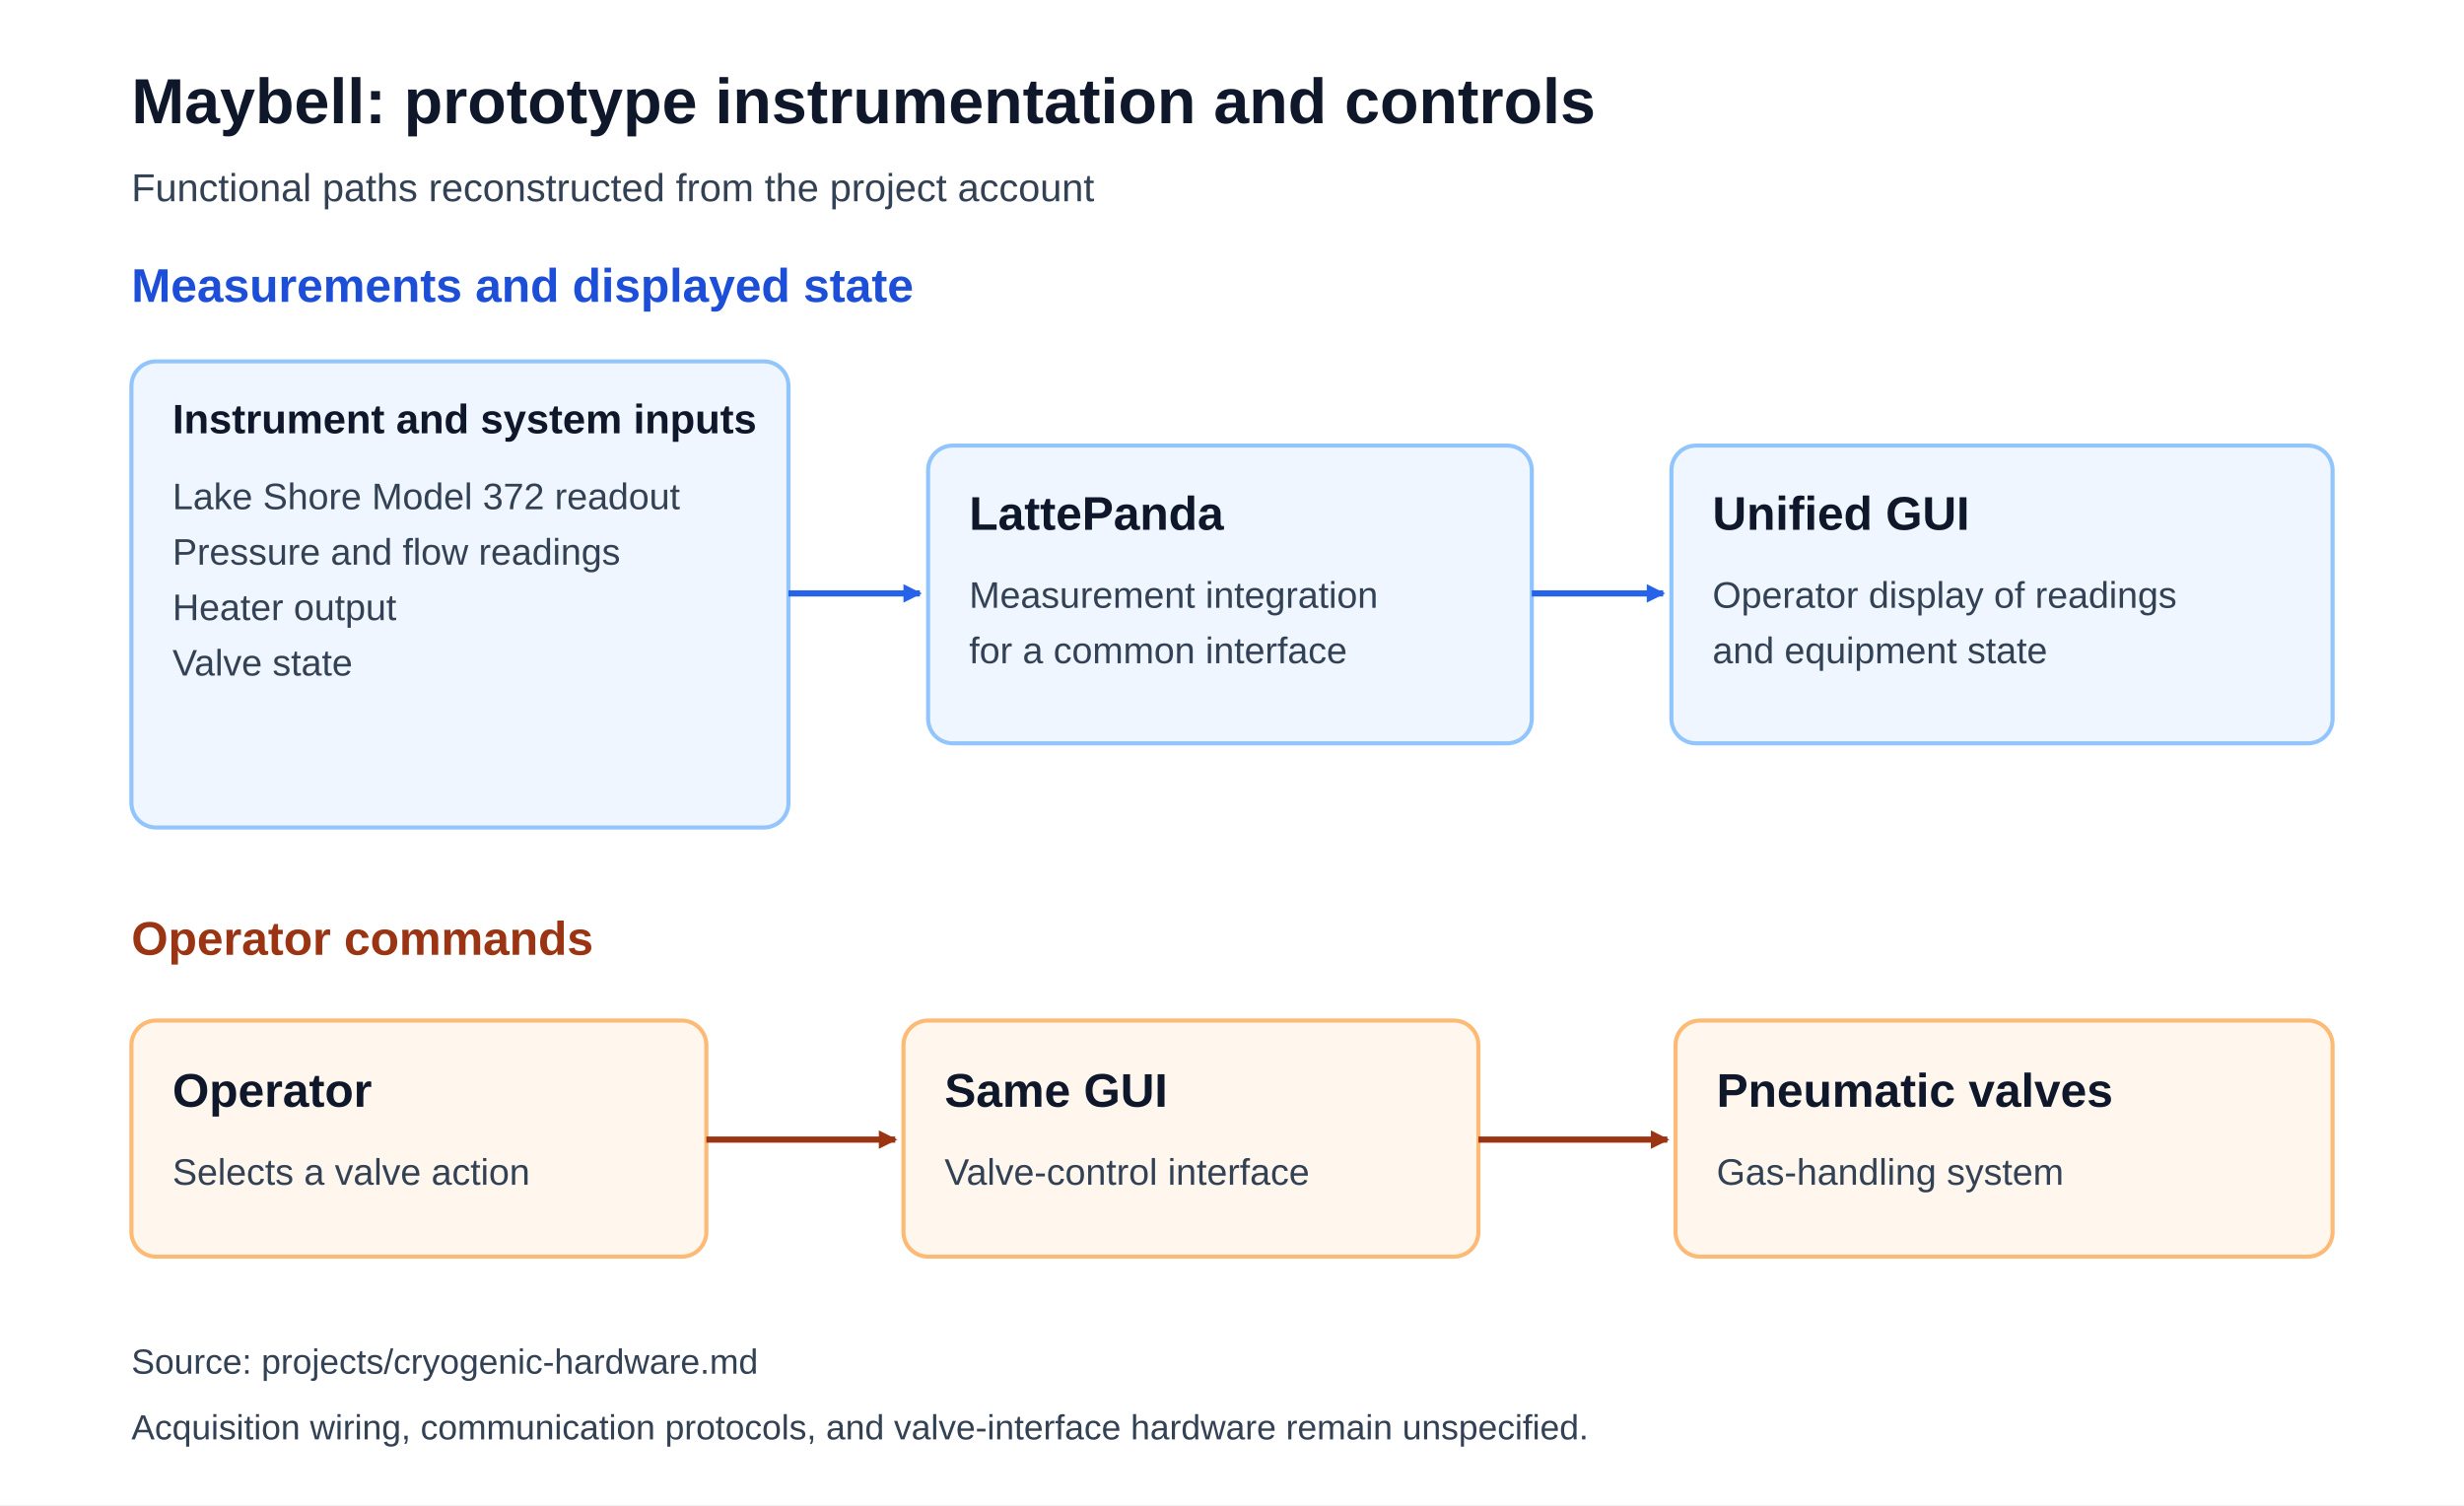
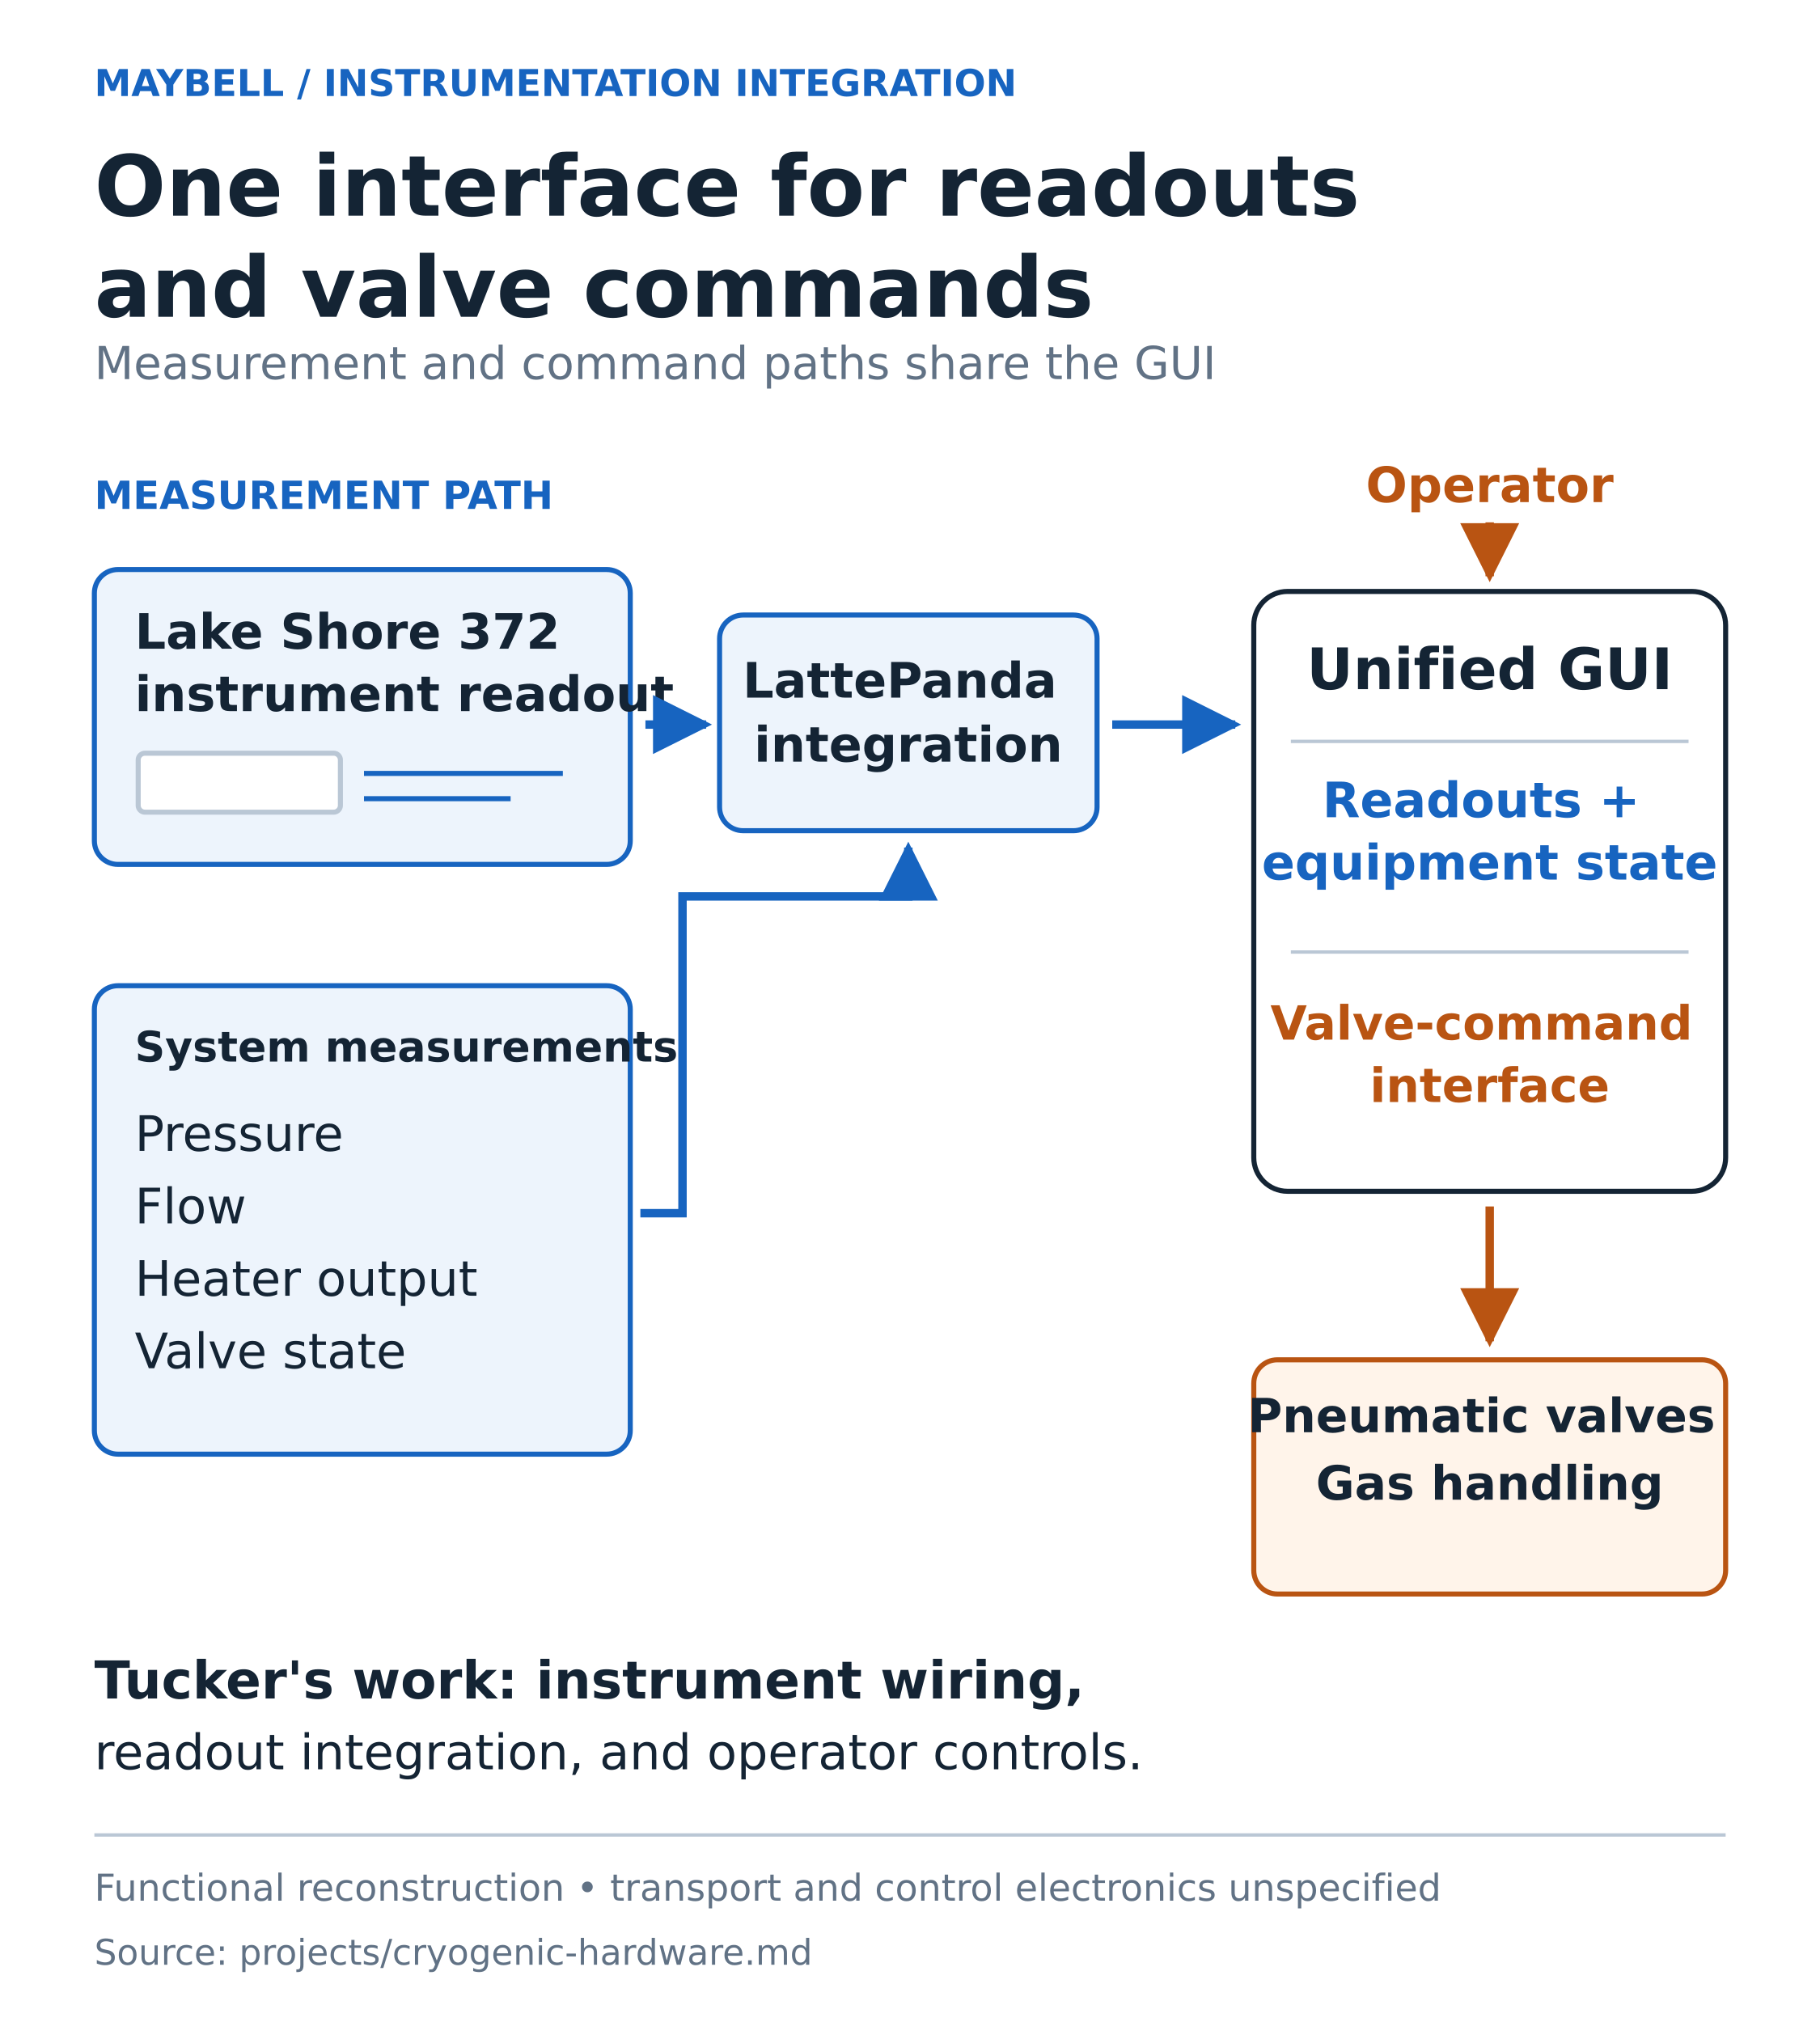
- <svg xmlns="http://www.w3.org/2000/svg" width="1200" height="733" viewBox="0 0 1200 733" role="img" aria-labelledby="title desc">
+ <svg xmlns="http://www.w3.org/2000/svg" width="1080" height="1200" viewBox="0 0 1080 1200" role="img" aria-labelledby="title desc">
  <defs>
-     <marker id="measure" markerWidth="9" markerHeight="9" refX="8" refY="4.5" orient="auto" markerUnits="userSpaceOnUse">
-       <path d="M0,0 L9,4.5 L0,9 Z" fill="#2563eb" />
+     <marker id="blue" viewBox="0 0 10 10" refX="9" refY="5" markerWidth="7" markerHeight="7" orient="auto-start-reverse">
+       <path d="M 0 0 L 10 5 L 0 10 z" fill="#1764C0" />
    </marker>
-     <marker id="command" markerWidth="9" markerHeight="9" refX="8" refY="4.5" orient="auto" markerUnits="userSpaceOnUse">
-       <path d="M0,0 L9,4.5 L0,9 Z" fill="#9a3412" />
+     <marker id="orange" viewBox="0 0 10 10" refX="9" refY="5" markerWidth="7" markerHeight="7" orient="auto-start-reverse">
+       <path d="M 0 0 L 10 5 L 0 10 z" fill="#B95412" />
    </marker>
  </defs>
-   <rect width="1200" height="733" fill="white" />
-   <g font-family="Arial, Helvetica, sans-serif">
-     <text x="64" y="60" font-size="31" font-weight="700" fill="#0f172a">Maybell: prototype instrumentation and controls</text>
-     <text x="64" y="98" font-size="19" font-weight="400" fill="#334155">Functional paths reconstructed from the project account</text>
-     <text x="64" y="147" font-size="23" font-weight="700" fill="#1d4ed8">Measurements and displayed state</text>
-     <rect x="64" y="176" width="320" height="227" rx="12" fill="#eff6ff" stroke="#93c5fd" stroke-width="2" />
-     <text x="84" y="211" font-size="20" font-weight="700" fill="#0f172a">Instrument and system inputs</text>
-     <text x="84" y="248" font-size="18" font-weight="400" fill="#334155">Lake Shore Model 372 readout</text>
-     <text x="84" y="275" font-size="18" font-weight="400" fill="#334155">Pressure and flow readings</text>
-     <text x="84" y="302" font-size="18" font-weight="400" fill="#334155">Heater output</text>
-     <text x="84" y="329" font-size="18" font-weight="400" fill="#334155">Valve state</text>
-     <rect x="452" y="217" width="294" height="145" rx="12" fill="#eff6ff" stroke="#93c5fd" stroke-width="2" />
-     <text x="472" y="258" font-size="23" font-weight="700" fill="#0f172a">LattePanda</text>
-     <text x="472" y="296" font-size="18" font-weight="400" fill="#334155">Measurement integration</text>
-     <text x="472" y="323" font-size="18" font-weight="400" fill="#334155">for a common interface</text>
-     <rect x="814" y="217" width="322" height="145" rx="12" fill="#eff6ff" stroke="#93c5fd" stroke-width="2" />
-     <text x="834" y="258" font-size="23" font-weight="700" fill="#0f172a">Unified GUI</text>
-     <text x="834" y="296" font-size="18" font-weight="400" fill="#334155">Operator display of readings</text>
-     <text x="834" y="323" font-size="18" font-weight="400" fill="#334155">and equipment state</text>
-     <path d="M384 289 H448" fill="none" stroke="#2563eb" stroke-width="3" marker-end="url(#measure)" />
-     <path d="M746 289 H810" fill="none" stroke="#2563eb" stroke-width="3" marker-end="url(#measure)" />
-     <text x="64" y="465" font-size="23" font-weight="700" fill="#9a3412">Operator commands</text>
-     <rect x="64" y="497" width="280" height="115" rx="12" fill="#fff7ed" stroke="#fdba74" stroke-width="2" />
-     <text x="84" y="539" font-size="23" font-weight="700" fill="#0f172a">Operator</text>
-     <text x="84" y="577" font-size="18" font-weight="400" fill="#334155">Selects a valve action</text>
-     <rect x="440" y="497" width="280" height="115" rx="12" fill="#fff7ed" stroke="#fdba74" stroke-width="2" />
-     <text x="460" y="539" font-size="23" font-weight="700" fill="#0f172a">Same GUI</text>
-     <text x="460" y="577" font-size="18" font-weight="400" fill="#334155">Valve-control interface</text>
-     <rect x="816" y="497" width="320" height="115" rx="12" fill="#fff7ed" stroke="#fdba74" stroke-width="2" />
-     <text x="836" y="539" font-size="23" font-weight="700" fill="#0f172a">Pneumatic valves</text>
-     <text x="836" y="577" font-size="18" font-weight="400" fill="#334155">Gas-handling system</text>
-     <path d="M344 555 H436" fill="none" stroke="#9a3412" stroke-width="3" marker-end="url(#command)" />
-     <path d="M720 555 H812" fill="none" stroke="#9a3412" stroke-width="3" marker-end="url(#command)" />
-     <text x="64" y="669" font-size="17" font-weight="400" fill="#334155">Source: projects/cryogenic-hardware.md</text>
-     <text x="64" y="701" font-size="17" font-weight="400" fill="#334155">Acquisition wiring, communication protocols, and valve-interface hardware remain unspecified.</text>
+   <rect width="1080" height="1200" fill="#FFFFFF" />
+   <g font-family="DejaVu Sans, Arial, sans-serif">
+     <text x="56" y="57" fill="#1764C0" font-size="22" font-weight="700" text-anchor="start">
+       <tspan x="56" dy="0">MAYBELL / INSTRUMENTATION INTEGRATION</tspan>
+     </text>
+     <text x="56" y="128" fill="#142434" font-size="50" font-weight="700" text-anchor="start">
+       <tspan x="56" dy="0">One interface for readouts</tspan>
+       <tspan x="56" dy="60">and valve commands</tspan>
+     </text>
+     <text x="56" y="225" fill="#617285" font-size="27" font-weight="400" text-anchor="start">
+       <tspan x="56" dy="0">Measurement and command paths share the GUI</tspan>
+     </text>
+     <text x="56" y="302" fill="#1764C0" font-size="23" font-weight="700" text-anchor="start">
+       <tspan x="56" dy="0">MEASUREMENT PATH</tspan>
+     </text>
+     <rect x="56" y="338" width="318" height="175" rx="14" fill="#EDF4FC" stroke="#1764C0" stroke-width="3" />
+     <text x="80" y="385" fill="#142434" font-size="29" font-weight="700" text-anchor="start">
+       <tspan x="80" dy="0">Lake Shore 372</tspan>
+       <tspan x="80" dy="37">instrument readout</tspan>
+     </text>
+     <rect x="82" y="447" width="120" height="35" rx="4" fill="#FFFFFF" stroke="#BAC7D5" stroke-width="3" />
+     <line x1="216" y1="459" x2="334" y2="459" stroke="#1764C0" stroke-width="3" />
+     <line x1="216" y1="474" x2="303" y2="474" stroke="#1764C0" stroke-width="3" />
+     <rect x="427" y="365" width="224" height="128" rx="14" fill="#EDF4FC" stroke="#1764C0" stroke-width="3" />
+     <text x="539" y="414" fill="#142434" font-size="29" font-weight="700" text-anchor="middle">
+       <tspan x="539" dy="0">LattePanda</tspan>
+       <tspan x="539" dy="38">integration</tspan>
+     </text>
+     <line x1="383" y1="430" x2="419" y2="430" stroke="#1764C0" stroke-width="5" marker-end="url(#blue)" />
+     <line x1="660" y1="430" x2="733" y2="430" stroke="#1764C0" stroke-width="5" marker-end="url(#blue)" />
+     <rect x="56" y="585" width="318" height="278" rx="14" fill="#EDF4FC" stroke="#1764C0" stroke-width="3" />
+     <text x="80" y="630" fill="#142434" font-size="25" font-weight="700" text-anchor="start">
+       <tspan x="80" dy="0">System measurements</tspan>
+     </text>
+     <text x="80" y="683" fill="#142434" font-size="29" font-weight="400" text-anchor="start">
+       <tspan x="80" dy="0">Pressure</tspan>
+       <tspan x="80" dy="43">Flow</tspan>
+       <tspan x="80" dy="43">Heater output</tspan>
+       <tspan x="80" dy="43">Valve state</tspan>
+     </text>
+     <path d="M 380 720 H 405 V 532 H 539 V 503" fill="none" stroke="#1764C0" stroke-width="5" marker-end="url(#blue)" />
+     <rect x="744" y="351" width="280" height="356" rx="20" fill="#FFFFFF" stroke="#142434" stroke-width="3" />
+     <text x="884" y="409" fill="#142434" font-size="34" font-weight="700" text-anchor="middle">
+       <tspan x="884" dy="0">Unified GUI</tspan>
+     </text>
+     <line x1="766" y1="440" x2="1002" y2="440" stroke="#BAC7D5" stroke-width="2" />
+     <text x="884" y="485" fill="#1764C0" font-size="29" font-weight="700" text-anchor="middle">
+       <tspan x="884" dy="0">Readouts +</tspan>
+       <tspan x="884" dy="37">equipment state</tspan>
+     </text>
+     <line x1="766" y1="565" x2="1002" y2="565" stroke="#BAC7D5" stroke-width="2" />
+     <text x="884" y="617" fill="#B95412" font-size="28" font-weight="700" text-anchor="middle">
+       <tspan x="884" dy="0">Valve-command</tspan>
+       <tspan x="884" dy="37">interface</tspan>
+     </text>
+     <text x="884" y="298" fill="#B95412" font-size="29" font-weight="700" text-anchor="middle">
+       <tspan x="884" dy="0">Operator</tspan>
+     </text>
+     <line x1="884" y1="310" x2="884" y2="342" stroke="#B95412" stroke-width="5" marker-end="url(#orange)" />
+     <line x1="884" y1="716" x2="884" y2="796" stroke="#B95412" stroke-width="5" marker-end="url(#orange)" />
+     <rect x="744" y="807" width="280" height="139" rx="14" fill="#FFF4EA" stroke="#B95412" stroke-width="3" />
+     <text x="884" y="850" fill="#142434" font-size="28" font-weight="700" text-anchor="middle">
+       <tspan x="884" dy="0">Pneumatic valves</tspan>
+       <tspan x="884" dy="40">Gas handling</tspan>
+     </text>
+     <text x="56" y="1008" fill="#142434" font-size="31" font-weight="700" text-anchor="start">
+       <tspan x="56" dy="0">Tucker's work: instrument wiring,</tspan>
+     </text>
+     <text x="56" y="1050" fill="#142434" font-size="29" font-weight="400" text-anchor="start">
+       <tspan x="56" dy="0">readout integration, and operator controls.</tspan>
+     </text>
+     <line x1="56" y1="1089" x2="1024" y2="1089" stroke="#BAC7D5" stroke-width="2" />
+     <text x="56" y="1128" fill="#617285" font-size="22" font-weight="400" text-anchor="start">
+       <tspan x="56" dy="0">Functional reconstruction • transport and control electronics unspecified</tspan>
+     </text>
+     <text x="56" y="1166" fill="#617285" font-size="21" font-weight="400" text-anchor="start">
+       <tspan x="56" dy="0">Source: projects/cryogenic-hardware.md</tspan>
+     </text>
  </g>
</svg>
